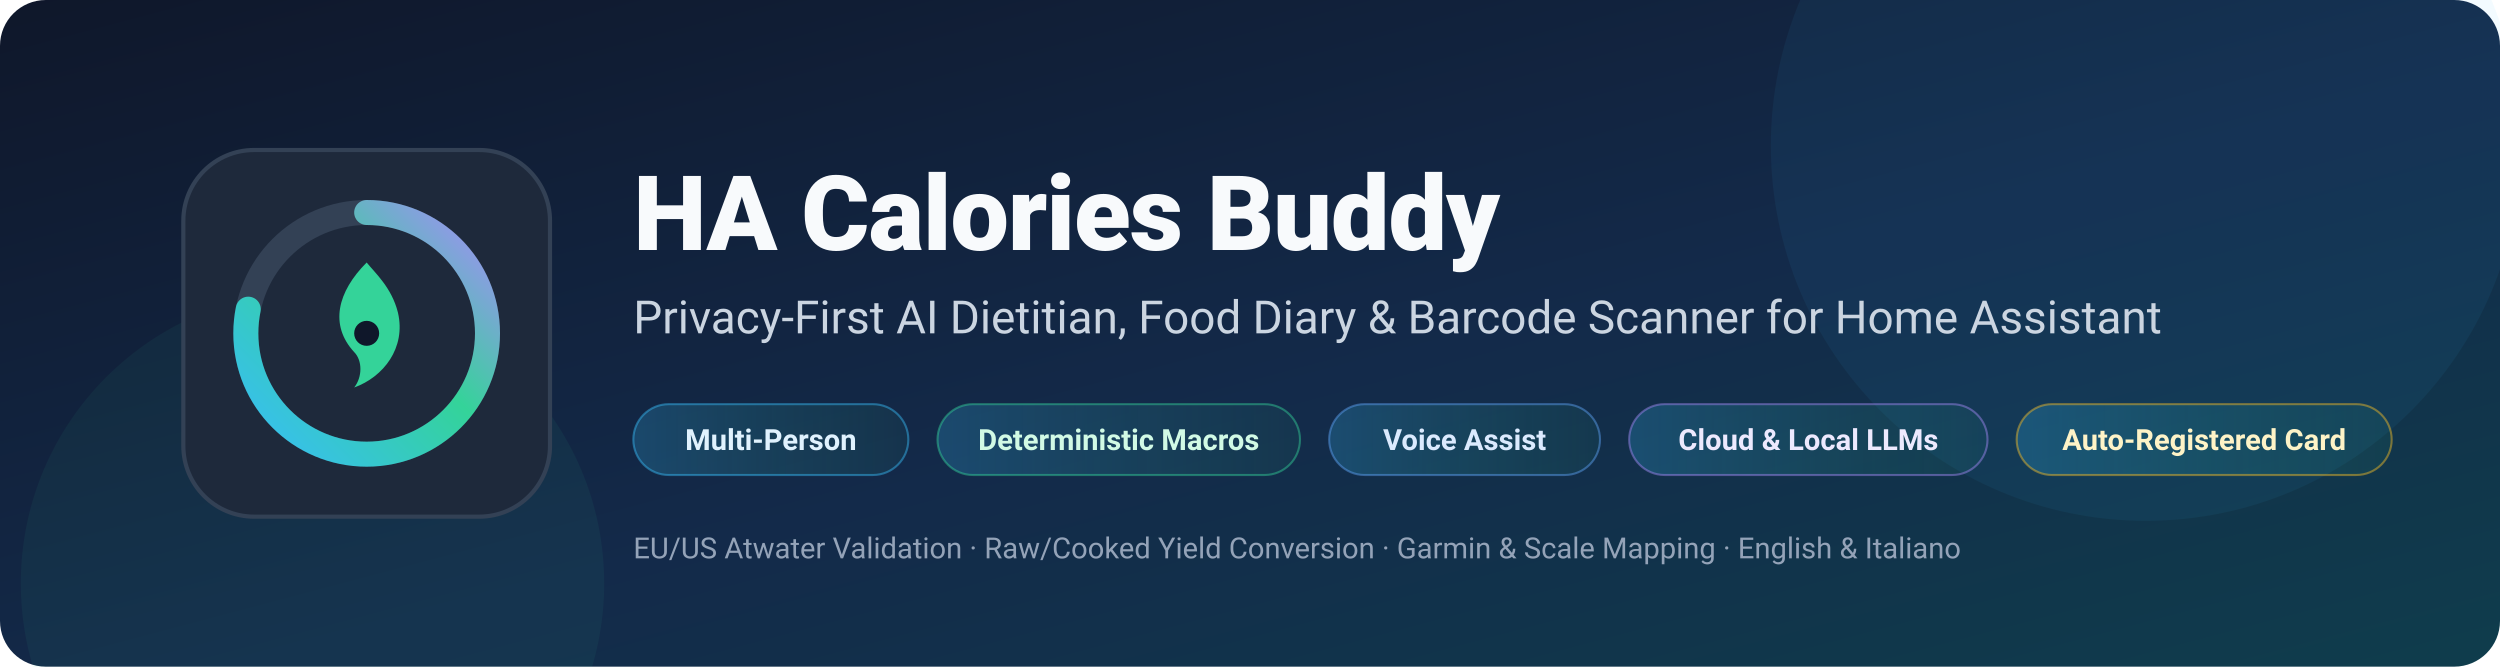
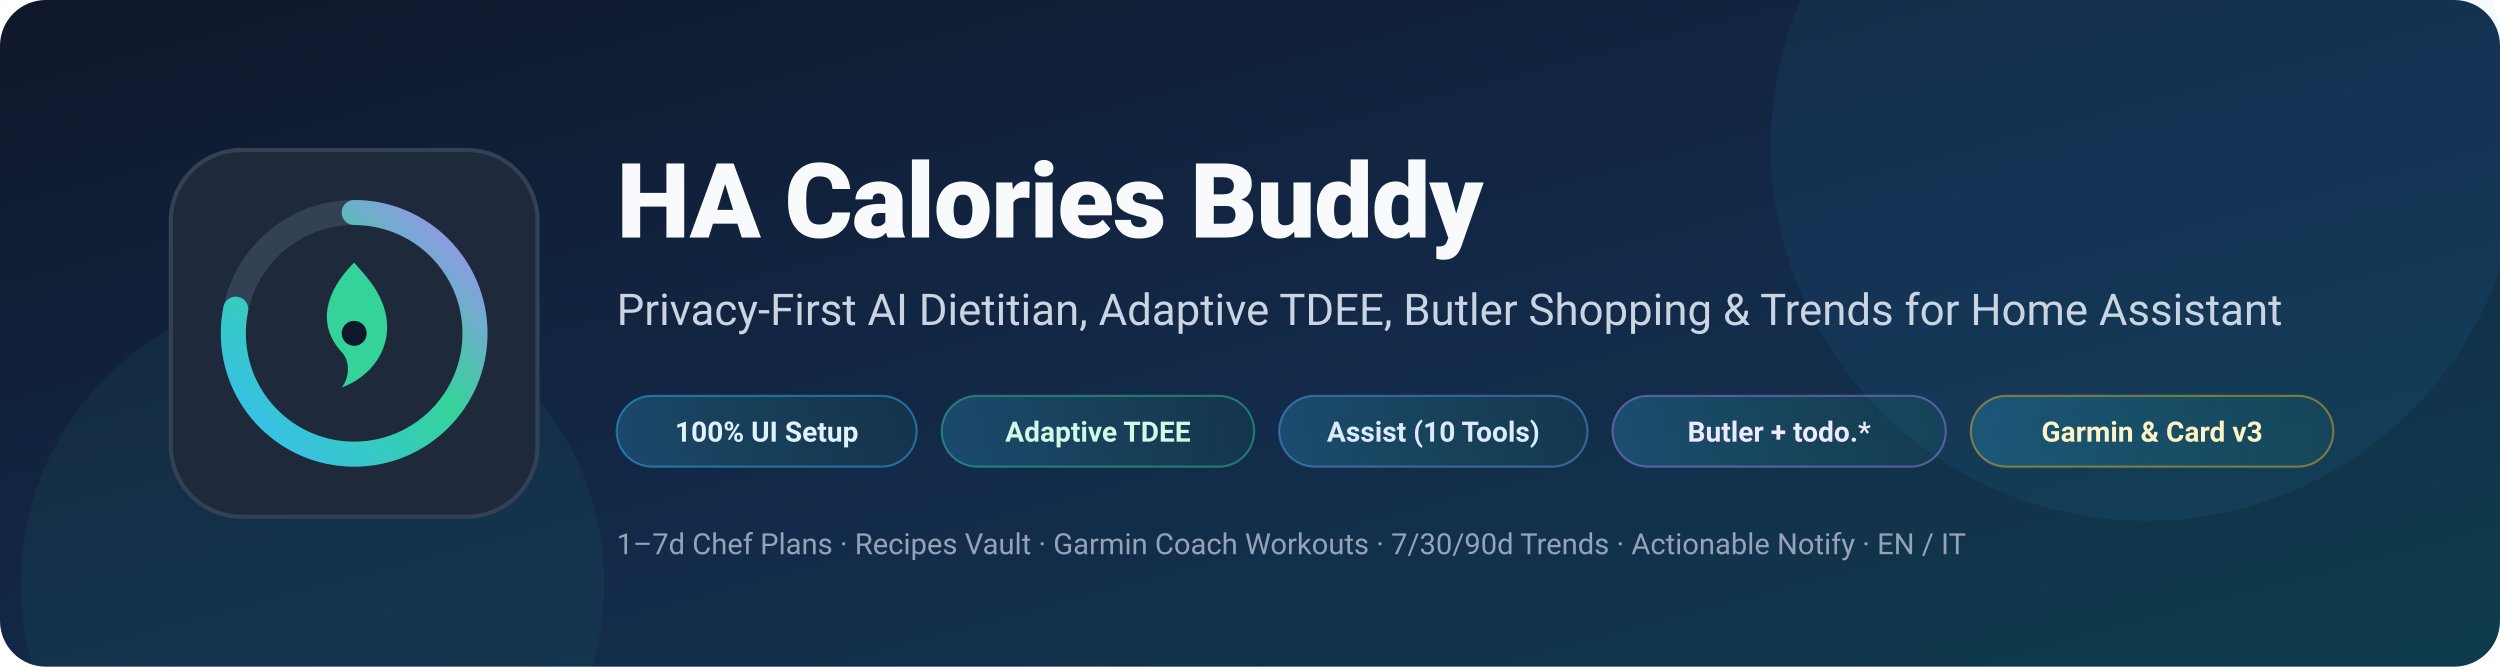
<svg xmlns="http://www.w3.org/2000/svg" viewBox="0 0 1200 320" width="1200" height="320" role="img" aria-label="HA Calories Buddy Banner">
  <defs>
    <linearGradient id="bgGrad" x1="0%" y1="0%" x2="100%" y2="100%">
      <stop offset="0%" stop-color="#0f172a" />
      <stop offset="55%" stop-color="#132a4a" />
      <stop offset="100%" stop-color="#0f3d4c" />
    </linearGradient>
    <linearGradient id="ringGrad" x1="0%" y1="0%" x2="100%" y2="100%">
      <stop offset="0%" stop-color="#38bdf8" />
      <stop offset="55%" stop-color="#34d399" />
      <stop offset="100%" stop-color="#a78bfa" />
    </linearGradient>
    <linearGradient id="accentGlow" x1="0%" y1="0%" x2="100%" y2="0%">
      <stop offset="0%" stop-color="#38bdf8" stop-opacity="0.22" />
      <stop offset="100%" stop-color="#34d399" stop-opacity="0.06" />
    </linearGradient>
  </defs>
  <rect width="1200" height="320" rx="22" fill="url(#bgGrad)" />
  <circle cx="1030" cy="70" r="180" fill="#38bdf8" opacity="0.06" />
  <circle cx="150" cy="280" r="140" fill="#34d399" opacity="0.06" />
-   <g transform="translate(88, 72)">
+   <g transform="translate(82, 72)">
    <rect x="0" y="0" width="176" height="176" rx="34" fill="#1e293b" stroke="#334155" stroke-width="2" />
    <circle cx="88" cy="88" r="58" fill="none" stroke="#334155" stroke-width="12" />
    <circle cx="88" cy="88" r="58" fill="none" stroke="url(#ringGrad)" stroke-width="12" stroke-linecap="round" stroke-dasharray="285 365" transform="rotate(-90 88 88)" />
    <path d="M88 54 C74 68 70 84 82 97 C86 101 86 109 82 114 C96 109 107 95 103 78 C100 66 92 59 88 54 Z" fill="#34d399" />
    <circle cx="88" cy="88" r="6" fill="#0f172a" />
  </g>
-   <text x="304" y="120" fill="#f8fafc" font-family="system-ui, -apple-system, 'Segoe UI', Roboto, sans-serif" font-size="50" font-weight="800" letter-spacing="-0.5">
+   <text x="296" y="114" fill="#f8fafc" font-family="system-ui, -apple-system, 'Segoe UI', Roboto, sans-serif" font-size="50" font-weight="800" letter-spacing="-0.5">
    HA Calories Buddy
  </text>
-   <text x="304" y="160" fill="#cbd5e1" font-family="system-ui, -apple-system, 'Segoe UI', Roboto, sans-serif" font-size="22" font-weight="400">
-     Privacy-First AI Dietitian, Food Diary &amp; Barcode Scanner for Home Assistant
+   <text x="296" y="156" fill="#cbd5e1" font-family="system-ui, -apple-system, 'Segoe UI', Roboto, sans-serif" font-size="21" font-weight="400">
+     Privacy-First AI Dietitian, Adaptive TDEE, Butler Shopping &amp; Trends for Home Assistant
  </text>
-   <g transform="translate(304, 194)" font-family="system-ui, -apple-system, 'Segoe UI', Roboto, sans-serif" font-size="14" font-weight="600">
-     <rect x="0" y="0" width="132" height="34" rx="17" fill="url(#accentGlow)" stroke="#38bdf8" stroke-opacity="0.45" />
-     <text x="66" y="22" fill="#e0f2fe" text-anchor="middle">Multi-Person</text>
-     <rect x="146" y="0" width="174" height="34" rx="17" fill="url(#accentGlow)" stroke="#34d399" stroke-opacity="0.45" />
-     <text x="233" y="22" fill="#d1fae5" text-anchor="middle">Deterministic Macros</text>
-     <rect x="334" y="0" width="130" height="34" rx="17" fill="url(#accentGlow)" stroke="#60a5fa" stroke-opacity="0.45" />
-     <text x="399" y="22" fill="#dbeafe" text-anchor="middle">Voice Assist</text>
-     <rect x="478" y="0" width="172" height="34" rx="17" fill="url(#accentGlow)" stroke="#a78bfa" stroke-opacity="0.45" />
-     <text x="564" y="22" fill="#ede9fe" text-anchor="middle">Cloud &amp; Local LLMs</text>
-     <rect x="664" y="0" width="180" height="34" rx="17" fill="url(#accentGlow)" stroke="#fbbf24" stroke-opacity="0.45" />
-     <text x="754" y="22" fill="#fef3c7" text-anchor="middle">Auto-Registered Card</text>
+   <g transform="translate(296, 190)" font-family="system-ui, -apple-system, 'Segoe UI', Roboto, sans-serif" font-size="13.5" font-weight="600">
+     <rect x="0" y="0" width="144" height="34" rx="17" fill="url(#accentGlow)" stroke="#38bdf8" stroke-opacity="0.45" />
+     <text x="72" y="22" fill="#e0f2fe" text-anchor="middle">100% UI Setup</text>
+     <rect x="156" y="0" width="150" height="34" rx="17" fill="url(#accentGlow)" stroke="#34d399" stroke-opacity="0.45" />
+     <text x="231" y="22" fill="#d1fae5" text-anchor="middle">Adaptive TDEE</text>
+     <rect x="318" y="0" width="148" height="34" rx="17" fill="url(#accentGlow)" stroke="#60a5fa" stroke-opacity="0.45" />
+     <text x="392" y="22" fill="#dbeafe" text-anchor="middle">Assist (10 Tools)</text>
+     <rect x="478" y="0" width="160" height="34" rx="17" fill="url(#accentGlow)" stroke="#a78bfa" stroke-opacity="0.45" />
+     <text x="558" y="22" fill="#ede9fe" text-anchor="middle">Butler + todo.*</text>
+     <rect x="650" y="0" width="174" height="34" rx="17" fill="url(#accentGlow)" stroke="#fbbf24" stroke-opacity="0.45" />
+     <text x="737" y="22" fill="#fef3c7" text-anchor="middle">Garmin &amp; Card v3</text>
  </g>
-   <text x="304" y="268" fill="#94a3b8" font-family="system-ui, -apple-system, 'Segoe UI', Roboto, sans-serif" font-size="14">
-     EU/US Atwater Validation · Raw/Cooked Yield Conversion · Garmin &amp; Scale Mapping · English &amp; Italiano
+   <text x="296" y="266" fill="#94a3b8" font-family="system-ui, -apple-system, 'Segoe UI', Roboto, sans-serif" font-size="14">
+     1–7d Chef Plans · Recipes Vault · Garmin Coach Workouts · 7/30/90d Trends · Actionable Notify · EN / IT
  </text>
</svg>
